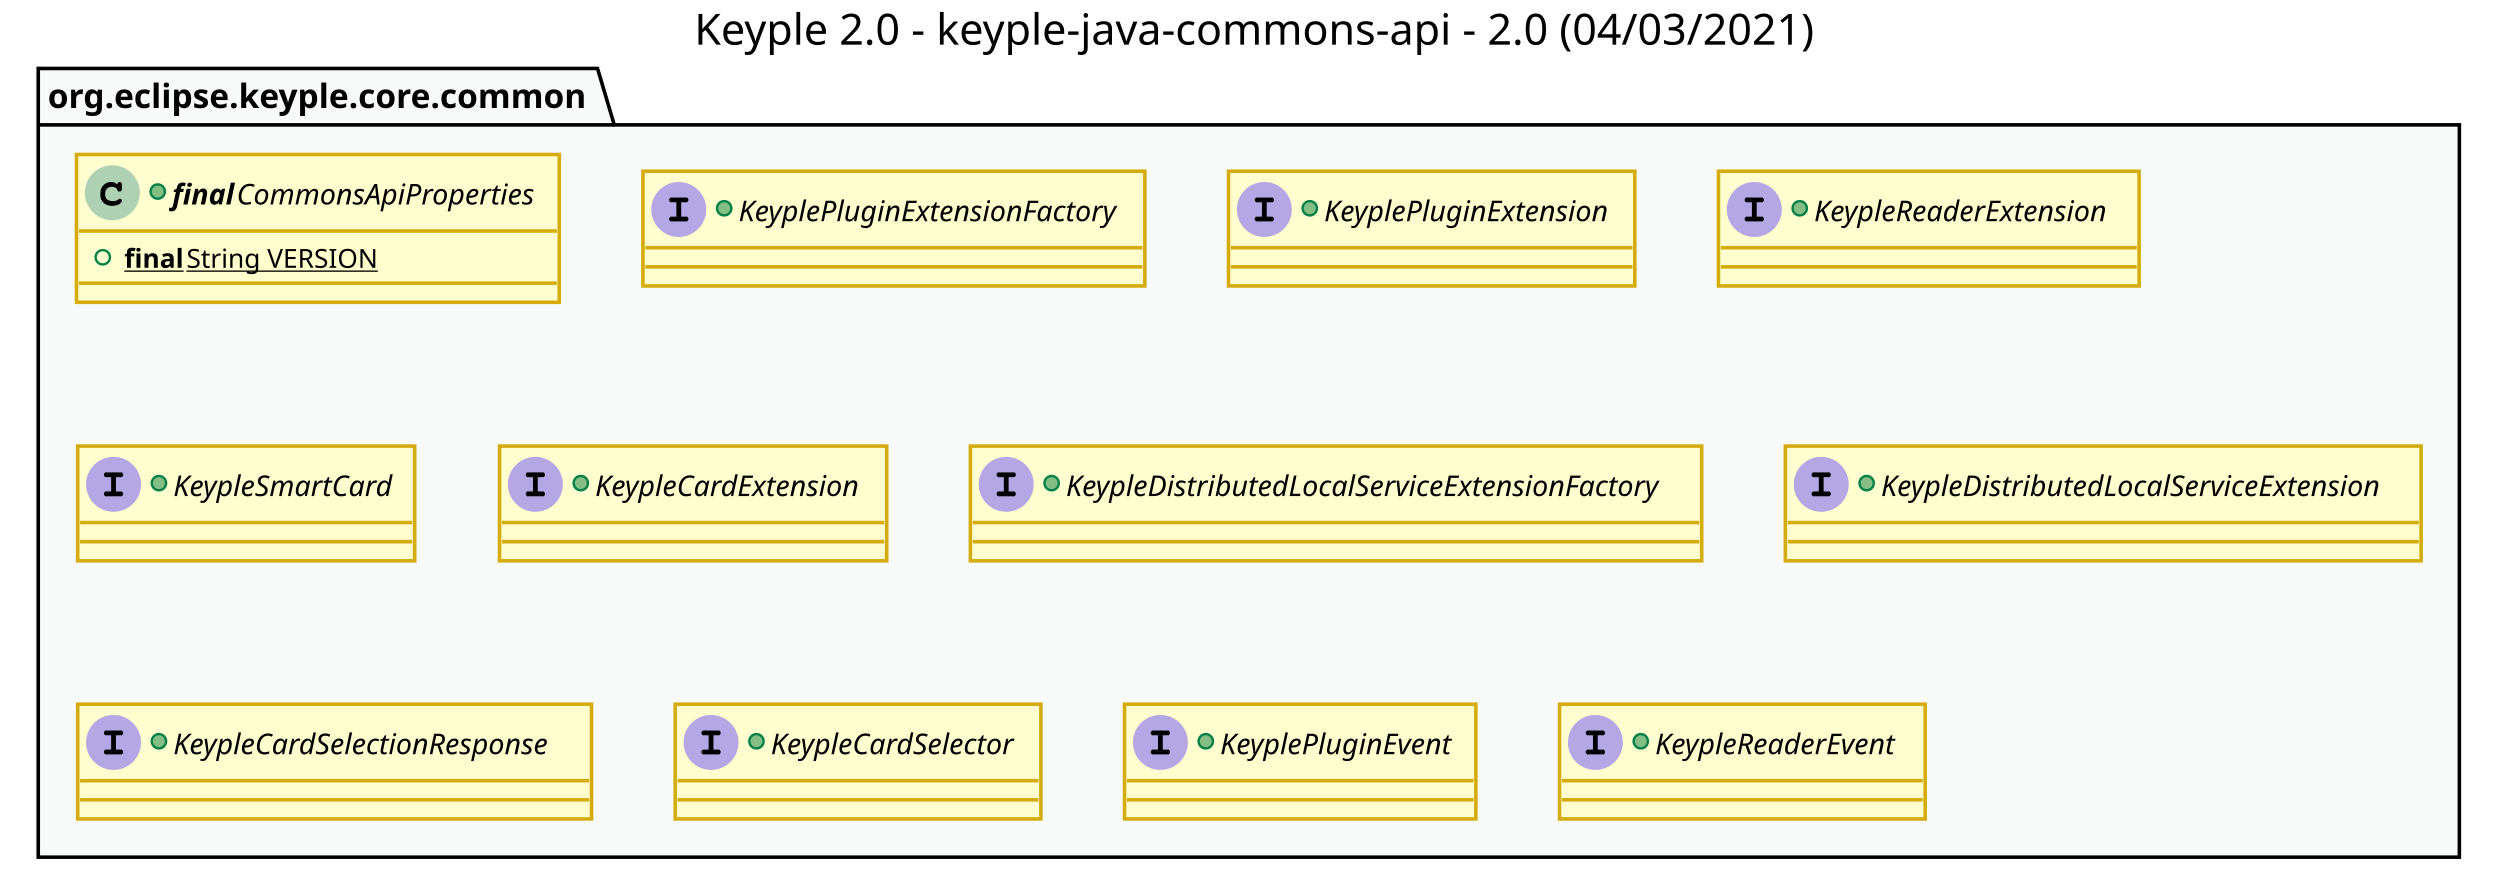
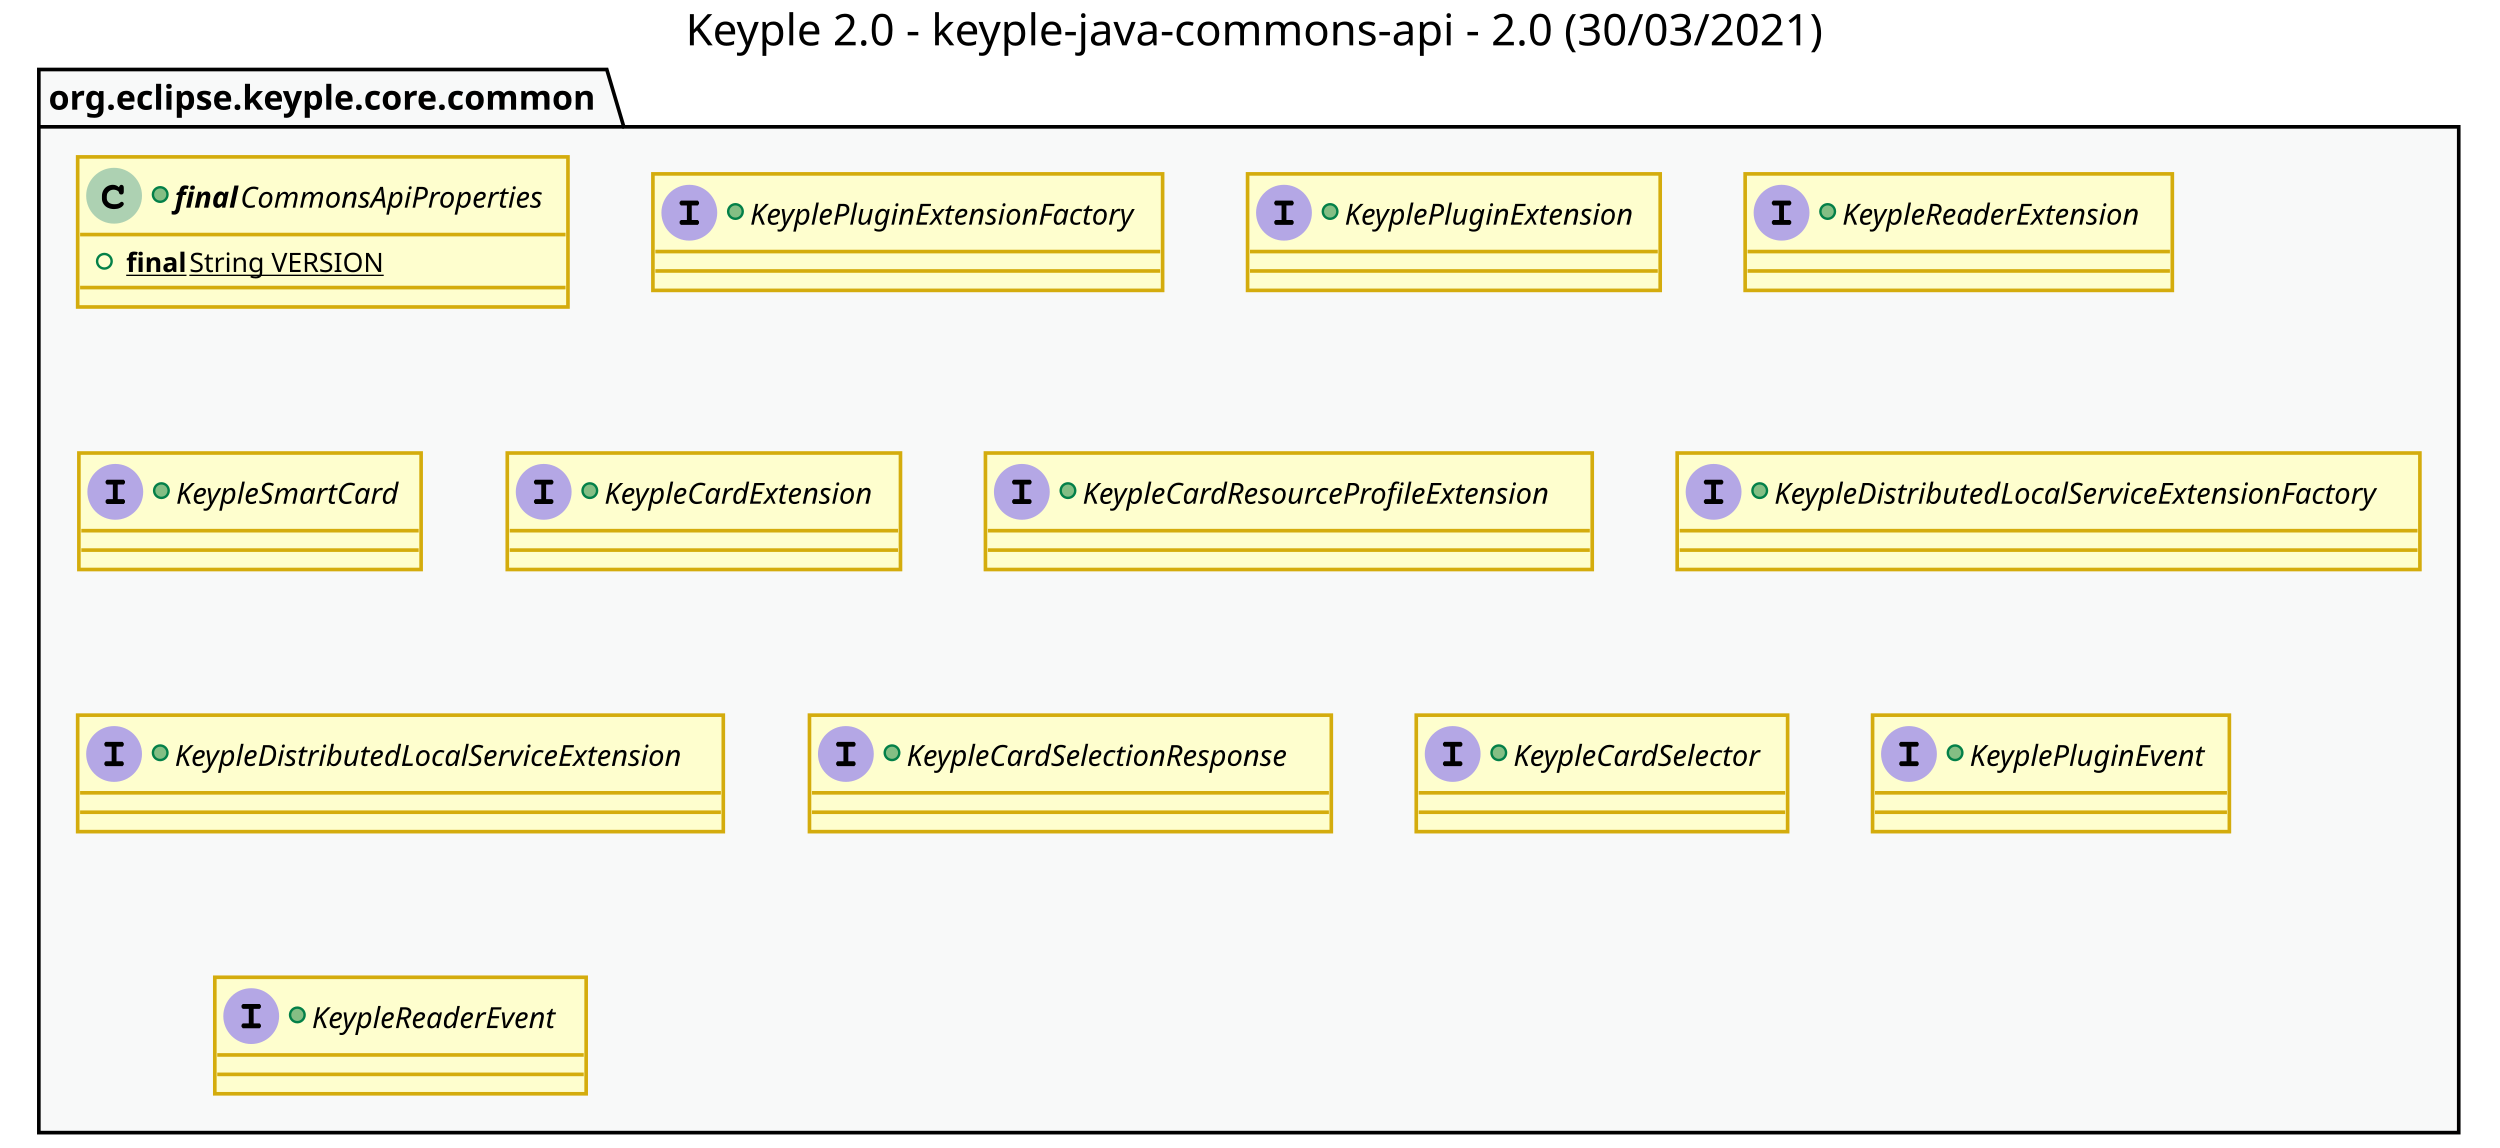
- <svg xmlns="http://www.w3.org/2000/svg" contentScriptType="application/ecmascript" contentStyleType="text/css" height="912.5px" preserveAspectRatio="none" style="width:2615px;height:912px;" version="1.1" viewBox="0 0 2615 912" width="2615px" zoomAndPan="magnify">
+ <svg xmlns="http://www.w3.org/2000/svg" contentScriptType="application/ecmascript" contentStyleType="text/css" height="1182.5px" preserveAspectRatio="none" style="width:2575px;height:1182px;" version="1.1" viewBox="0 0 2575 1182" width="2575px" zoomAndPan="magnify">
  <defs />
  <g>
-     <text fill="#000000" font-family="sans-serif" font-size="45" lengthAdjust="spacing" textLength="1130" x="726.25" y="46.714">Keyple 2.0 - keyple-java-commons-api - 2.0 (04/03/2021)</text>
-     <polygon fill="#F8F9F9" points="40,71.602,625,71.602,642.5,130.625,2572.5,130.625,2572.5,896.602,40,896.602,40,71.602" style="stroke:#000000;stroke-width:3.75;" />
+     <text fill="#000000" font-family="sans-serif" font-size="45" lengthAdjust="spacing" textLength="1130" x="706.25" y="46.714">Keyple 2.0 - keyple-java-commons-api - 2.0 (30/03/2021)</text>
+     <polygon fill="#F8F9F9" points="40,71.602,625,71.602,642.5,130.625,2532.5,130.625,2532.5,1166.602,40,1166.602,40,71.602" style="stroke:#000000;stroke-width:3.75;" />
    <line style="stroke:#000000;stroke-width:3.75;" x1="40" x2="642.5" y1="130.625" y2="130.625" />
    <text fill="#000000" font-family="sans-serif" font-size="35" font-weight="bold" lengthAdjust="spacing" textLength="570" x="50" y="112.935">org.eclipse.keyple.core.common</text>
    <rect codeLine="48" fill="#FEFECE" height="154.59" id="ApiProperties" style="stroke:#D4AC0D;stroke-width:3.75;" width="505" x="80" y="161.602" />
    <ellipse cx="117.5" cy="201.602" fill="#ADD1B2" rx="27.5" ry="27.5" style="stroke:#ADD1B2;stroke-width:2.5;" />
    <path d="M122.5,192.852 Q123.008,191.602 123.594,190.977 Q124.18,190.352 124.844,190.352 Q126.016,190.352 126.758,191.055 Q127.5,191.758 127.5,193.398 L127.5,197.305 Q127.5,198.945 126.797,199.648 Q126.094,200.352 125,200.352 Q124.023,200.352 123.398,199.922 Q122.773,199.492 122.5,198.359 Q122.383,197.578 121.953,197.148 Q121.172,196.328 119.766,195.859 Q118.359,195.352 116.953,195.352 Q115.195,195.352 113.711,196.055 Q112.266,196.758 111.133,198.32 Q110,199.883 110,202.031 L110,204.336 Q110,206.914 112.109,208.633 Q114.219,210.352 117.969,210.352 Q120.195,210.352 121.758,209.844 Q122.656,209.57 123.672,208.672 Q124.336,208.164 124.688,208.008 Q125.039,207.852 125.469,207.852 Q126.289,207.852 126.875,208.516 Q127.5,209.141 127.5,210.039 Q127.5,210.898 126.641,211.914 Q125.391,213.398 123.398,214.219 Q120.781,215.352 117.578,215.352 Q113.828,215.352 110.82,213.867 Q108.398,212.695 106.68,210.156 Q105,207.617 105,204.609 L105,201.875 Q105,198.75 106.484,196.016 Q108.008,193.281 110.625,191.836 Q113.281,190.352 116.25,190.352 Q118.047,190.352 119.609,190.977 Q121.172,191.602 122.5,192.852 Z " fill="#000000" />
    <ellipse cx="165" cy="200.352" fill="#84BE84" rx="7.5" ry="7.5" style="stroke:#038048;stroke-width:2.5;" />
    <text fill="#000000" font-family="sans-serif" font-size="30" font-style="italic" font-weight="bold" lengthAdjust="spacing" textLength="60" x="180" y="213.877">final</text>
    <text fill="#000000" font-family="sans-serif" font-size="30" font-style="italic" lengthAdjust="spacing" textLength="330" x="247.5" y="213.877">CommonsApiProperties</text>
    <line style="stroke:#D4AC0D;stroke-width:3.75;" x1="82.5" x2="582.5" y1="241.602" y2="241.602" />
-     <ellipse cx="107.5" cy="269.102" fill="none" rx="7.5" ry="7.5" style="stroke:#038048;stroke-width:2.5;" />
+     <ellipse cx="107.5" cy="269.102" rx="7.5" ry="7.5" style="stroke:#038048;stroke-width:2.5;fill:none;" />
    <text fill="#000000" font-family="sans-serif" font-size="27.5" font-weight="bold" lengthAdjust="spacing" text-decoration="underline" textLength="57.5" x="130" y="280.149">final</text>
    <text fill="#000000" font-family="sans-serif" font-size="27.5" lengthAdjust="spacing" text-decoration="underline" textLength="190" x="195" y="280.149">String VERSION</text>
    <line style="stroke:#D4AC0D;stroke-width:3.75;" x1="82.5" x2="582.5" y1="296.191" y2="296.191" />
    <rect codeLine="51" fill="#FEFECE" height="120" id="KeyplePluginExtensionFactory" style="stroke:#D4AC0D;stroke-width:3.75;" width="525" x="672.5" y="179.102" />
    <ellipse cx="710" cy="219.102" fill="#B4A7E5" rx="27.5" ry="27.5" style="stroke:#B4A7E5;stroke-width:2.5;" />
    <path d="M712.5,211.602 L712.5,226.602 L717.5,226.602 L718.711,226.602 L720,228.164 L720,229.102 L720,230.039 L718.711,231.602 L717.5,231.602 L702.5,231.602 L701.289,231.602 L700,230.039 L700,229.102 L700,228.164 L701.289,226.602 L702.5,226.602 L707.5,226.602 L707.5,211.602 L702.5,211.602 L701.289,211.602 L700,210.039 L700,209.102 L700,208.164 L701.289,206.602 L702.5,206.602 L717.5,206.602 L718.711,206.602 L720,208.164 L720,209.102 L720,210.039 L718.711,211.602 L717.5,211.602 L712.5,211.602 Z " fill="#000000" />
    <ellipse cx="757.5" cy="217.852" fill="#84BE84" rx="7.5" ry="7.5" style="stroke:#038048;stroke-width:2.5;" />
    <text fill="#000000" font-family="sans-serif" font-size="30" font-style="italic" lengthAdjust="spacing" textLength="417.5" x="772.5" y="231.377">KeyplePluginExtensionFactory</text>
    <line style="stroke:#D4AC0D;stroke-width:3.75;" x1="675" x2="1195" y1="259.102" y2="259.102" />
    <line style="stroke:#D4AC0D;stroke-width:3.75;" x1="675" x2="1195" y1="279.102" y2="279.102" />
    <rect codeLine="53" fill="#FEFECE" height="120" id="KeyplePluginExtension" style="stroke:#D4AC0D;stroke-width:3.75;" width="425" x="1285" y="179.102" />
    <ellipse cx="1322.5" cy="219.102" fill="#B4A7E5" rx="27.5" ry="27.5" style="stroke:#B4A7E5;stroke-width:2.5;" />
    <path d="M1325,211.602 L1325,226.602 L1330,226.602 L1331.211,226.602 L1332.5,228.164 L1332.5,229.102 L1332.5,230.039 L1331.211,231.602 L1330,231.602 L1315,231.602 L1313.789,231.602 L1312.5,230.039 L1312.5,229.102 L1312.5,228.164 L1313.789,226.602 L1315,226.602 L1320,226.602 L1320,211.602 L1315,211.602 L1313.789,211.602 L1312.5,210.039 L1312.5,209.102 L1312.5,208.164 L1313.789,206.602 L1315,206.602 L1330,206.602 L1331.211,206.602 L1332.5,208.164 L1332.5,209.102 L1332.5,210.039 L1331.211,211.602 L1330,211.602 L1325,211.602 Z " fill="#000000" />
    <ellipse cx="1370" cy="217.852" fill="#84BE84" rx="7.5" ry="7.5" style="stroke:#038048;stroke-width:2.5;" />
    <text fill="#000000" font-family="sans-serif" font-size="30" font-style="italic" lengthAdjust="spacing" textLength="317.5" x="1385" y="231.377">KeyplePluginExtension</text>
    <line style="stroke:#D4AC0D;stroke-width:3.75;" x1="1287.5" x2="1707.5" y1="259.102" y2="259.102" />
    <line style="stroke:#D4AC0D;stroke-width:3.75;" x1="1287.5" x2="1707.5" y1="279.102" y2="279.102" />
    <rect codeLine="55" fill="#FEFECE" height="120" id="KeypleReaderExtension" style="stroke:#D4AC0D;stroke-width:3.75;" width="440" x="1797.5" y="179.102" />
    <ellipse cx="1835" cy="219.102" fill="#B4A7E5" rx="27.5" ry="27.5" style="stroke:#B4A7E5;stroke-width:2.5;" />
    <path d="M1837.5,211.602 L1837.5,226.602 L1842.5,226.602 L1843.711,226.602 L1845,228.164 L1845,229.102 L1845,230.039 L1843.711,231.602 L1842.5,231.602 L1827.5,231.602 L1826.289,231.602 L1825,230.039 L1825,229.102 L1825,228.164 L1826.289,226.602 L1827.5,226.602 L1832.5,226.602 L1832.5,211.602 L1827.5,211.602 L1826.289,211.602 L1825,210.039 L1825,209.102 L1825,208.164 L1826.289,206.602 L1827.5,206.602 L1842.5,206.602 L1843.711,206.602 L1845,208.164 L1845,209.102 L1845,210.039 L1843.711,211.602 L1842.5,211.602 L1837.5,211.602 Z " fill="#000000" />
    <ellipse cx="1882.5" cy="217.852" fill="#84BE84" rx="7.5" ry="7.5" style="stroke:#038048;stroke-width:2.5;" />
    <text fill="#000000" font-family="sans-serif" font-size="30" font-style="italic" lengthAdjust="spacing" textLength="332.5" x="1897.5" y="231.377">KeypleReaderExtension</text>
    <line style="stroke:#D4AC0D;stroke-width:3.75;" x1="1800" x2="2235" y1="259.102" y2="259.102" />
    <line style="stroke:#D4AC0D;stroke-width:3.75;" x1="1800" x2="2235" y1="279.102" y2="279.102" />
    <rect codeLine="57" fill="#FEFECE" height="120" id="KeypleSmartCard" style="stroke:#D4AC0D;stroke-width:3.75;" width="352.5" x="81.25" y="466.602" />
    <ellipse cx="118.75" cy="506.602" fill="#B4A7E5" rx="27.5" ry="27.5" style="stroke:#B4A7E5;stroke-width:2.5;" />
    <path d="M121.25,499.102 L121.25,514.102 L126.25,514.102 L127.461,514.102 L128.75,515.664 L128.75,516.602 L128.75,517.539 L127.461,519.102 L126.25,519.102 L111.25,519.102 L110.039,519.102 L108.75,517.539 L108.75,516.602 L108.75,515.664 L110.039,514.102 L111.25,514.102 L116.25,514.102 L116.25,499.102 L111.25,499.102 L110.039,499.102 L108.75,497.539 L108.75,496.602 L108.75,495.664 L110.039,494.102 L111.25,494.102 L126.25,494.102 L127.461,494.102 L128.75,495.664 L128.75,496.602 L128.75,497.539 L127.461,499.102 L126.25,499.102 L121.25,499.102 Z " fill="#000000" />
    <ellipse cx="166.25" cy="505.352" fill="#84BE84" rx="7.5" ry="7.5" style="stroke:#038048;stroke-width:2.5;" />
    <text fill="#000000" font-family="sans-serif" font-size="30" font-style="italic" lengthAdjust="spacing" textLength="245" x="181.25" y="518.877">KeypleSmartCard</text>
    <line style="stroke:#D4AC0D;stroke-width:3.75;" x1="83.75" x2="431.25" y1="546.602" y2="546.602" />
    <line style="stroke:#D4AC0D;stroke-width:3.75;" x1="83.75" x2="431.25" y1="566.602" y2="566.602" />
    <rect codeLine="59" fill="#FEFECE" height="120" id="KeypleCardExtension" style="stroke:#D4AC0D;stroke-width:3.75;" width="405" x="522.5" y="466.602" />
    <ellipse cx="560" cy="506.602" fill="#B4A7E5" rx="27.5" ry="27.5" style="stroke:#B4A7E5;stroke-width:2.5;" />
    <path d="M562.5,499.102 L562.5,514.102 L567.5,514.102 L568.711,514.102 L570,515.664 L570,516.602 L570,517.539 L568.711,519.102 L567.5,519.102 L552.5,519.102 L551.289,519.102 L550,517.539 L550,516.602 L550,515.664 L551.289,514.102 L552.5,514.102 L557.5,514.102 L557.5,499.102 L552.5,499.102 L551.289,499.102 L550,497.539 L550,496.602 L550,495.664 L551.289,494.102 L552.5,494.102 L567.5,494.102 L568.711,494.102 L570,495.664 L570,496.602 L570,497.539 L568.711,499.102 L567.5,499.102 L562.5,499.102 Z " fill="#000000" />
    <ellipse cx="607.5" cy="505.352" fill="#84BE84" rx="7.5" ry="7.5" style="stroke:#038048;stroke-width:2.5;" />
    <text fill="#000000" font-family="sans-serif" font-size="30" font-style="italic" lengthAdjust="spacing" textLength="297.5" x="622.5" y="518.877">KeypleCardExtension</text>
    <line style="stroke:#D4AC0D;stroke-width:3.75;" x1="525" x2="925" y1="546.602" y2="546.602" />
    <line style="stroke:#D4AC0D;stroke-width:3.75;" x1="525" x2="925" y1="566.602" y2="566.602" />
-     <rect codeLine="61" fill="#FEFECE" height="120" id="KeypleDistributedLocalServiceExtensionFactory" style="stroke:#D4AC0D;stroke-width:3.75;" width="765" x="1015" y="466.602" />
+     <rect codeLine="61" fill="#FEFECE" height="120" id="KeypleCardResourceProfileExtension" style="stroke:#D4AC0D;stroke-width:3.75;" width="625" x="1015" y="466.602" />
    <ellipse cx="1052.5" cy="506.602" fill="#B4A7E5" rx="27.5" ry="27.5" style="stroke:#B4A7E5;stroke-width:2.5;" />
    <path d="M1055,499.102 L1055,514.102 L1060,514.102 L1061.211,514.102 L1062.5,515.664 L1062.5,516.602 L1062.5,517.539 L1061.211,519.102 L1060,519.102 L1045,519.102 L1043.789,519.102 L1042.5,517.539 L1042.5,516.602 L1042.5,515.664 L1043.789,514.102 L1045,514.102 L1050,514.102 L1050,499.102 L1045,499.102 L1043.789,499.102 L1042.5,497.539 L1042.5,496.602 L1042.5,495.664 L1043.789,494.102 L1045,494.102 L1060,494.102 L1061.211,494.102 L1062.5,495.664 L1062.5,496.602 L1062.5,497.539 L1061.211,499.102 L1060,499.102 L1055,499.102 Z " fill="#000000" />
    <ellipse cx="1100" cy="505.352" fill="#84BE84" rx="7.5" ry="7.5" style="stroke:#038048;stroke-width:2.5;" />
-     <text fill="#000000" font-family="sans-serif" font-size="30" font-style="italic" lengthAdjust="spacing" textLength="657.5" x="1115" y="518.877">KeypleDistributedLocalServiceExtensionFactory</text>
-     <line style="stroke:#D4AC0D;stroke-width:3.75;" x1="1017.5" x2="1777.5" y1="546.602" y2="546.602" />
-     <line style="stroke:#D4AC0D;stroke-width:3.75;" x1="1017.5" x2="1777.5" y1="566.602" y2="566.602" />
-     <rect codeLine="63" fill="#FEFECE" height="120" id="KeypleDistributedLocalServiceExtension" style="stroke:#D4AC0D;stroke-width:3.75;" width="665" x="1867.5" y="466.602" />
-     <ellipse cx="1905" cy="506.602" fill="#B4A7E5" rx="27.5" ry="27.5" style="stroke:#B4A7E5;stroke-width:2.5;" />
-     <path d="M1907.5,499.102 L1907.5,514.102 L1912.5,514.102 L1913.711,514.102 L1915,515.664 L1915,516.602 L1915,517.539 L1913.711,519.102 L1912.5,519.102 L1897.5,519.102 L1896.289,519.102 L1895,517.539 L1895,516.602 L1895,515.664 L1896.289,514.102 L1897.5,514.102 L1902.5,514.102 L1902.5,499.102 L1897.5,499.102 L1896.289,499.102 L1895,497.539 L1895,496.602 L1895,495.664 L1896.289,494.102 L1897.5,494.102 L1912.5,494.102 L1913.711,494.102 L1915,495.664 L1915,496.602 L1915,497.539 L1913.711,499.102 L1912.5,499.102 L1907.5,499.102 Z " fill="#000000" />
-     <ellipse cx="1952.5" cy="505.352" fill="#84BE84" rx="7.5" ry="7.5" style="stroke:#038048;stroke-width:2.5;" />
-     <text fill="#000000" font-family="sans-serif" font-size="30" font-style="italic" lengthAdjust="spacing" textLength="557.5" x="1967.5" y="518.877">KeypleDistributedLocalServiceExtension</text>
-     <line style="stroke:#D4AC0D;stroke-width:3.75;" x1="1870" x2="2530" y1="546.602" y2="546.602" />
-     <line style="stroke:#D4AC0D;stroke-width:3.75;" x1="1870" x2="2530" y1="566.602" y2="566.602" />
-     <rect codeLine="65" fill="#FEFECE" height="120" id="KeypleCardSelectionResponse" style="stroke:#D4AC0D;stroke-width:3.75;" width="537.5" x="81.25" y="736.602" />
-     <ellipse cx="118.75" cy="776.602" fill="#B4A7E5" rx="27.5" ry="27.5" style="stroke:#B4A7E5;stroke-width:2.5;" />
-     <path d="M121.25,769.102 L121.25,784.102 L126.25,784.102 L127.461,784.102 L128.75,785.664 L128.75,786.602 L128.75,787.539 L127.461,789.102 L126.25,789.102 L111.25,789.102 L110.039,789.102 L108.75,787.539 L108.75,786.602 L108.75,785.664 L110.039,784.102 L111.25,784.102 L116.25,784.102 L116.25,769.102 L111.25,769.102 L110.039,769.102 L108.75,767.539 L108.75,766.602 L108.75,765.664 L110.039,764.102 L111.25,764.102 L126.25,764.102 L127.461,764.102 L128.75,765.664 L128.75,766.602 L128.75,767.539 L127.461,769.102 L126.25,769.102 L121.25,769.102 Z " fill="#000000" />
-     <ellipse cx="166.25" cy="775.352" fill="#84BE84" rx="7.5" ry="7.5" style="stroke:#038048;stroke-width:2.5;" />
-     <text fill="#000000" font-family="sans-serif" font-size="30" font-style="italic" lengthAdjust="spacing" textLength="430" x="181.25" y="788.877">KeypleCardSelectionResponse</text>
-     <line style="stroke:#D4AC0D;stroke-width:3.75;" x1="83.75" x2="616.25" y1="816.602" y2="816.602" />
-     <line style="stroke:#D4AC0D;stroke-width:3.75;" x1="83.75" x2="616.25" y1="836.602" y2="836.602" />
-     <rect codeLine="67" fill="#FEFECE" height="120" id="KeypleCardSelector" style="stroke:#D4AC0D;stroke-width:3.75;" width="382.5" x="706.25" y="736.602" />
-     <ellipse cx="743.75" cy="776.602" fill="#B4A7E5" rx="27.5" ry="27.5" style="stroke:#B4A7E5;stroke-width:2.5;" />
-     <path d="M746.25,769.102 L746.25,784.102 L751.25,784.102 L752.461,784.102 L753.75,785.664 L753.75,786.602 L753.75,787.539 L752.461,789.102 L751.25,789.102 L736.25,789.102 L735.039,789.102 L733.75,787.539 L733.75,786.602 L733.75,785.664 L735.039,784.102 L736.25,784.102 L741.25,784.102 L741.25,769.102 L736.25,769.102 L735.039,769.102 L733.75,767.539 L733.75,766.602 L733.75,765.664 L735.039,764.102 L736.25,764.102 L751.25,764.102 L752.461,764.102 L753.75,765.664 L753.75,766.602 L753.75,767.539 L752.461,769.102 L751.25,769.102 L746.25,769.102 Z " fill="#000000" />
-     <ellipse cx="791.25" cy="775.352" fill="#84BE84" rx="7.5" ry="7.5" style="stroke:#038048;stroke-width:2.5;" />
-     <text fill="#000000" font-family="sans-serif" font-size="30" font-style="italic" lengthAdjust="spacing" textLength="275" x="806.25" y="788.877">KeypleCardSelector</text>
-     <line style="stroke:#D4AC0D;stroke-width:3.75;" x1="708.75" x2="1086.25" y1="816.602" y2="816.602" />
-     <line style="stroke:#D4AC0D;stroke-width:3.75;" x1="708.75" x2="1086.25" y1="836.602" y2="836.602" />
-     <rect codeLine="69" fill="#FEFECE" height="120" id="KeyplePluginEvent" style="stroke:#D4AC0D;stroke-width:3.75;" width="367.5" x="1176.25" y="736.602" />
-     <ellipse cx="1213.75" cy="776.602" fill="#B4A7E5" rx="27.5" ry="27.5" style="stroke:#B4A7E5;stroke-width:2.5;" />
-     <path d="M1216.25,769.102 L1216.25,784.102 L1221.25,784.102 L1222.461,784.102 L1223.75,785.664 L1223.75,786.602 L1223.75,787.539 L1222.461,789.102 L1221.25,789.102 L1206.25,789.102 L1205.039,789.102 L1203.75,787.539 L1203.75,786.602 L1203.75,785.664 L1205.039,784.102 L1206.25,784.102 L1211.25,784.102 L1211.25,769.102 L1206.25,769.102 L1205.039,769.102 L1203.75,767.539 L1203.75,766.602 L1203.75,765.664 L1205.039,764.102 L1206.25,764.102 L1221.25,764.102 L1222.461,764.102 L1223.75,765.664 L1223.75,766.602 L1223.75,767.539 L1222.461,769.102 L1221.25,769.102 L1216.25,769.102 Z " fill="#000000" />
-     <ellipse cx="1261.25" cy="775.352" fill="#84BE84" rx="7.5" ry="7.5" style="stroke:#038048;stroke-width:2.5;" />
-     <text fill="#000000" font-family="sans-serif" font-size="30" font-style="italic" lengthAdjust="spacing" textLength="260" x="1276.25" y="788.877">KeyplePluginEvent</text>
-     <line style="stroke:#D4AC0D;stroke-width:3.75;" x1="1178.75" x2="1541.25" y1="816.602" y2="816.602" />
-     <line style="stroke:#D4AC0D;stroke-width:3.75;" x1="1178.75" x2="1541.25" y1="836.602" y2="836.602" />
-     <rect codeLine="71" fill="#FEFECE" height="120" id="KeypleReaderEvent" style="stroke:#D4AC0D;stroke-width:3.75;" width="382.5" x="1631.25" y="736.602" />
-     <ellipse cx="1668.75" cy="776.602" fill="#B4A7E5" rx="27.5" ry="27.5" style="stroke:#B4A7E5;stroke-width:2.5;" />
-     <path d="M1671.25,769.102 L1671.25,784.102 L1676.25,784.102 L1677.461,784.102 L1678.75,785.664 L1678.75,786.602 L1678.75,787.539 L1677.461,789.102 L1676.25,789.102 L1661.25,789.102 L1660.039,789.102 L1658.75,787.539 L1658.75,786.602 L1658.75,785.664 L1660.039,784.102 L1661.25,784.102 L1666.25,784.102 L1666.25,769.102 L1661.25,769.102 L1660.039,769.102 L1658.75,767.539 L1658.75,766.602 L1658.75,765.664 L1660.039,764.102 L1661.25,764.102 L1676.25,764.102 L1677.461,764.102 L1678.75,765.664 L1678.75,766.602 L1678.75,767.539 L1677.461,769.102 L1676.25,769.102 L1671.25,769.102 Z " fill="#000000" />
-     <ellipse cx="1716.25" cy="775.352" fill="#84BE84" rx="7.5" ry="7.5" style="stroke:#038048;stroke-width:2.5;" />
-     <text fill="#000000" font-family="sans-serif" font-size="30" font-style="italic" lengthAdjust="spacing" textLength="275" x="1731.25" y="788.877">KeypleReaderEvent</text>
-     <line style="stroke:#D4AC0D;stroke-width:3.75;" x1="1633.75" x2="2011.25" y1="816.602" y2="816.602" />
-     <line style="stroke:#D4AC0D;stroke-width:3.75;" x1="1633.75" x2="2011.25" y1="836.602" y2="836.602" />
+     <text fill="#000000" font-family="sans-serif" font-size="30" font-style="italic" lengthAdjust="spacing" textLength="517.5" x="1115" y="518.877">KeypleCardResourceProfileExtension</text>
+     <line style="stroke:#D4AC0D;stroke-width:3.75;" x1="1017.5" x2="1637.5" y1="546.602" y2="546.602" />
+     <line style="stroke:#D4AC0D;stroke-width:3.75;" x1="1017.5" x2="1637.5" y1="566.602" y2="566.602" />
+     <rect codeLine="63" fill="#FEFECE" height="120" id="KeypleDistributedLocalServiceExtensionFactory" style="stroke:#D4AC0D;stroke-width:3.75;" width="765" x="1727.5" y="466.602" />
+     <ellipse cx="1765" cy="506.602" fill="#B4A7E5" rx="27.5" ry="27.5" style="stroke:#B4A7E5;stroke-width:2.5;" />
+     <path d="M1767.5,499.102 L1767.5,514.102 L1772.5,514.102 L1773.711,514.102 L1775,515.664 L1775,516.602 L1775,517.539 L1773.711,519.102 L1772.5,519.102 L1757.5,519.102 L1756.289,519.102 L1755,517.539 L1755,516.602 L1755,515.664 L1756.289,514.102 L1757.5,514.102 L1762.5,514.102 L1762.5,499.102 L1757.5,499.102 L1756.289,499.102 L1755,497.539 L1755,496.602 L1755,495.664 L1756.289,494.102 L1757.5,494.102 L1772.5,494.102 L1773.711,494.102 L1775,495.664 L1775,496.602 L1775,497.539 L1773.711,499.102 L1772.5,499.102 L1767.5,499.102 Z " fill="#000000" />
+     <ellipse cx="1812.5" cy="505.352" fill="#84BE84" rx="7.5" ry="7.5" style="stroke:#038048;stroke-width:2.5;" />
+     <text fill="#000000" font-family="sans-serif" font-size="30" font-style="italic" lengthAdjust="spacing" textLength="657.5" x="1827.5" y="518.877">KeypleDistributedLocalServiceExtensionFactory</text>
+     <line style="stroke:#D4AC0D;stroke-width:3.75;" x1="1730" x2="2490" y1="546.602" y2="546.602" />
+     <line style="stroke:#D4AC0D;stroke-width:3.75;" x1="1730" x2="2490" y1="566.602" y2="566.602" />
+     <rect codeLine="65" fill="#FEFECE" height="120" id="KeypleDistributedLocalServiceExtension" style="stroke:#D4AC0D;stroke-width:3.75;" width="665" x="80" y="736.602" />
+     <ellipse cx="117.5" cy="776.602" fill="#B4A7E5" rx="27.5" ry="27.5" style="stroke:#B4A7E5;stroke-width:2.5;" />
+     <path d="M120,769.102 L120,784.102 L125,784.102 L126.211,784.102 L127.5,785.664 L127.5,786.602 L127.5,787.539 L126.211,789.102 L125,789.102 L110,789.102 L108.789,789.102 L107.5,787.539 L107.5,786.602 L107.5,785.664 L108.789,784.102 L110,784.102 L115,784.102 L115,769.102 L110,769.102 L108.789,769.102 L107.5,767.539 L107.5,766.602 L107.5,765.664 L108.789,764.102 L110,764.102 L125,764.102 L126.211,764.102 L127.5,765.664 L127.5,766.602 L127.5,767.539 L126.211,769.102 L125,769.102 L120,769.102 Z " fill="#000000" />
+     <ellipse cx="165" cy="775.352" fill="#84BE84" rx="7.5" ry="7.5" style="stroke:#038048;stroke-width:2.5;" />
+     <text fill="#000000" font-family="sans-serif" font-size="30" font-style="italic" lengthAdjust="spacing" textLength="557.5" x="180" y="788.877">KeypleDistributedLocalServiceExtension</text>
+     <line style="stroke:#D4AC0D;stroke-width:3.75;" x1="82.5" x2="742.5" y1="816.602" y2="816.602" />
+     <line style="stroke:#D4AC0D;stroke-width:3.75;" x1="82.5" x2="742.5" y1="836.602" y2="836.602" />
+     <rect codeLine="67" fill="#FEFECE" height="120" id="KeypleCardSelectionResponse" style="stroke:#D4AC0D;stroke-width:3.75;" width="537.5" x="833.75" y="736.602" />
+     <ellipse cx="871.25" cy="776.602" fill="#B4A7E5" rx="27.5" ry="27.5" style="stroke:#B4A7E5;stroke-width:2.5;" />
+     <path d="M873.75,769.102 L873.75,784.102 L878.75,784.102 L879.961,784.102 L881.25,785.664 L881.25,786.602 L881.25,787.539 L879.961,789.102 L878.75,789.102 L863.75,789.102 L862.539,789.102 L861.25,787.539 L861.25,786.602 L861.25,785.664 L862.539,784.102 L863.75,784.102 L868.75,784.102 L868.75,769.102 L863.75,769.102 L862.539,769.102 L861.25,767.539 L861.25,766.602 L861.25,765.664 L862.539,764.102 L863.75,764.102 L878.75,764.102 L879.961,764.102 L881.25,765.664 L881.25,766.602 L881.25,767.539 L879.961,769.102 L878.75,769.102 L873.75,769.102 Z " fill="#000000" />
+     <ellipse cx="918.75" cy="775.352" fill="#84BE84" rx="7.5" ry="7.5" style="stroke:#038048;stroke-width:2.5;" />
+     <text fill="#000000" font-family="sans-serif" font-size="30" font-style="italic" lengthAdjust="spacing" textLength="430" x="933.75" y="788.877">KeypleCardSelectionResponse</text>
+     <line style="stroke:#D4AC0D;stroke-width:3.75;" x1="836.25" x2="1368.75" y1="816.602" y2="816.602" />
+     <line style="stroke:#D4AC0D;stroke-width:3.75;" x1="836.25" x2="1368.75" y1="836.602" y2="836.602" />
+     <rect codeLine="69" fill="#FEFECE" height="120" id="KeypleCardSelector" style="stroke:#D4AC0D;stroke-width:3.75;" width="382.5" x="1458.75" y="736.602" />
+     <ellipse cx="1496.25" cy="776.602" fill="#B4A7E5" rx="27.5" ry="27.5" style="stroke:#B4A7E5;stroke-width:2.5;" />
+     <path d="M1498.75,769.102 L1498.75,784.102 L1503.75,784.102 L1504.961,784.102 L1506.25,785.664 L1506.25,786.602 L1506.25,787.539 L1504.961,789.102 L1503.75,789.102 L1488.75,789.102 L1487.539,789.102 L1486.25,787.539 L1486.25,786.602 L1486.25,785.664 L1487.539,784.102 L1488.75,784.102 L1493.75,784.102 L1493.75,769.102 L1488.75,769.102 L1487.539,769.102 L1486.25,767.539 L1486.25,766.602 L1486.25,765.664 L1487.539,764.102 L1488.75,764.102 L1503.75,764.102 L1504.961,764.102 L1506.25,765.664 L1506.25,766.602 L1506.25,767.539 L1504.961,769.102 L1503.75,769.102 L1498.75,769.102 Z " fill="#000000" />
+     <ellipse cx="1543.75" cy="775.352" fill="#84BE84" rx="7.5" ry="7.5" style="stroke:#038048;stroke-width:2.5;" />
+     <text fill="#000000" font-family="sans-serif" font-size="30" font-style="italic" lengthAdjust="spacing" textLength="275" x="1558.75" y="788.877">KeypleCardSelector</text>
+     <line style="stroke:#D4AC0D;stroke-width:3.75;" x1="1461.25" x2="1838.75" y1="816.602" y2="816.602" />
+     <line style="stroke:#D4AC0D;stroke-width:3.75;" x1="1461.25" x2="1838.75" y1="836.602" y2="836.602" />
+     <rect codeLine="71" fill="#FEFECE" height="120" id="KeyplePluginEvent" style="stroke:#D4AC0D;stroke-width:3.75;" width="367.5" x="1928.75" y="736.602" />
+     <ellipse cx="1966.25" cy="776.602" fill="#B4A7E5" rx="27.5" ry="27.5" style="stroke:#B4A7E5;stroke-width:2.5;" />
+     <path d="M1968.75,769.102 L1968.75,784.102 L1973.75,784.102 L1974.961,784.102 L1976.25,785.664 L1976.25,786.602 L1976.25,787.539 L1974.961,789.102 L1973.75,789.102 L1958.75,789.102 L1957.539,789.102 L1956.25,787.539 L1956.25,786.602 L1956.25,785.664 L1957.539,784.102 L1958.75,784.102 L1963.75,784.102 L1963.75,769.102 L1958.75,769.102 L1957.539,769.102 L1956.25,767.539 L1956.25,766.602 L1956.25,765.664 L1957.539,764.102 L1958.75,764.102 L1973.75,764.102 L1974.961,764.102 L1976.25,765.664 L1976.25,766.602 L1976.25,767.539 L1974.961,769.102 L1973.75,769.102 L1968.75,769.102 Z " fill="#000000" />
+     <ellipse cx="2013.75" cy="775.352" fill="#84BE84" rx="7.5" ry="7.5" style="stroke:#038048;stroke-width:2.5;" />
+     <text fill="#000000" font-family="sans-serif" font-size="30" font-style="italic" lengthAdjust="spacing" textLength="260" x="2028.75" y="788.877">KeyplePluginEvent</text>
+     <line style="stroke:#D4AC0D;stroke-width:3.75;" x1="1931.25" x2="2293.75" y1="816.602" y2="816.602" />
+     <line style="stroke:#D4AC0D;stroke-width:3.75;" x1="1931.25" x2="2293.75" y1="836.602" y2="836.602" />
+     <rect codeLine="73" fill="#FEFECE" height="120" id="KeypleReaderEvent" style="stroke:#D4AC0D;stroke-width:3.75;" width="382.5" x="221.25" y="1006.602" />
+     <ellipse cx="258.75" cy="1046.602" fill="#B4A7E5" rx="27.5" ry="27.5" style="stroke:#B4A7E5;stroke-width:2.5;" />
+     <path d="M261.25,1039.102 L261.25,1054.102 L266.25,1054.102 L267.461,1054.102 L268.75,1055.664 L268.75,1056.602 L268.75,1057.539 L267.461,1059.102 L266.25,1059.102 L251.25,1059.102 L250.039,1059.102 L248.75,1057.539 L248.75,1056.602 L248.75,1055.664 L250.039,1054.102 L251.25,1054.102 L256.25,1054.102 L256.25,1039.102 L251.25,1039.102 L250.039,1039.102 L248.75,1037.539 L248.75,1036.602 L248.75,1035.664 L250.039,1034.102 L251.25,1034.102 L266.25,1034.102 L267.461,1034.102 L268.75,1035.664 L268.75,1036.602 L268.75,1037.539 L267.461,1039.102 L266.25,1039.102 L261.25,1039.102 Z " fill="#000000" />
+     <ellipse cx="306.25" cy="1045.352" fill="#84BE84" rx="7.5" ry="7.5" style="stroke:#038048;stroke-width:2.5;" />
+     <text fill="#000000" font-family="sans-serif" font-size="30" font-style="italic" lengthAdjust="spacing" textLength="275" x="321.25" y="1058.877">KeypleReaderEvent</text>
+     <line style="stroke:#D4AC0D;stroke-width:3.75;" x1="223.75" x2="601.25" y1="1086.602" y2="1086.602" />
+     <line style="stroke:#D4AC0D;stroke-width:3.75;" x1="223.75" x2="601.25" y1="1106.602" y2="1106.602" />
  </g>
</svg>
